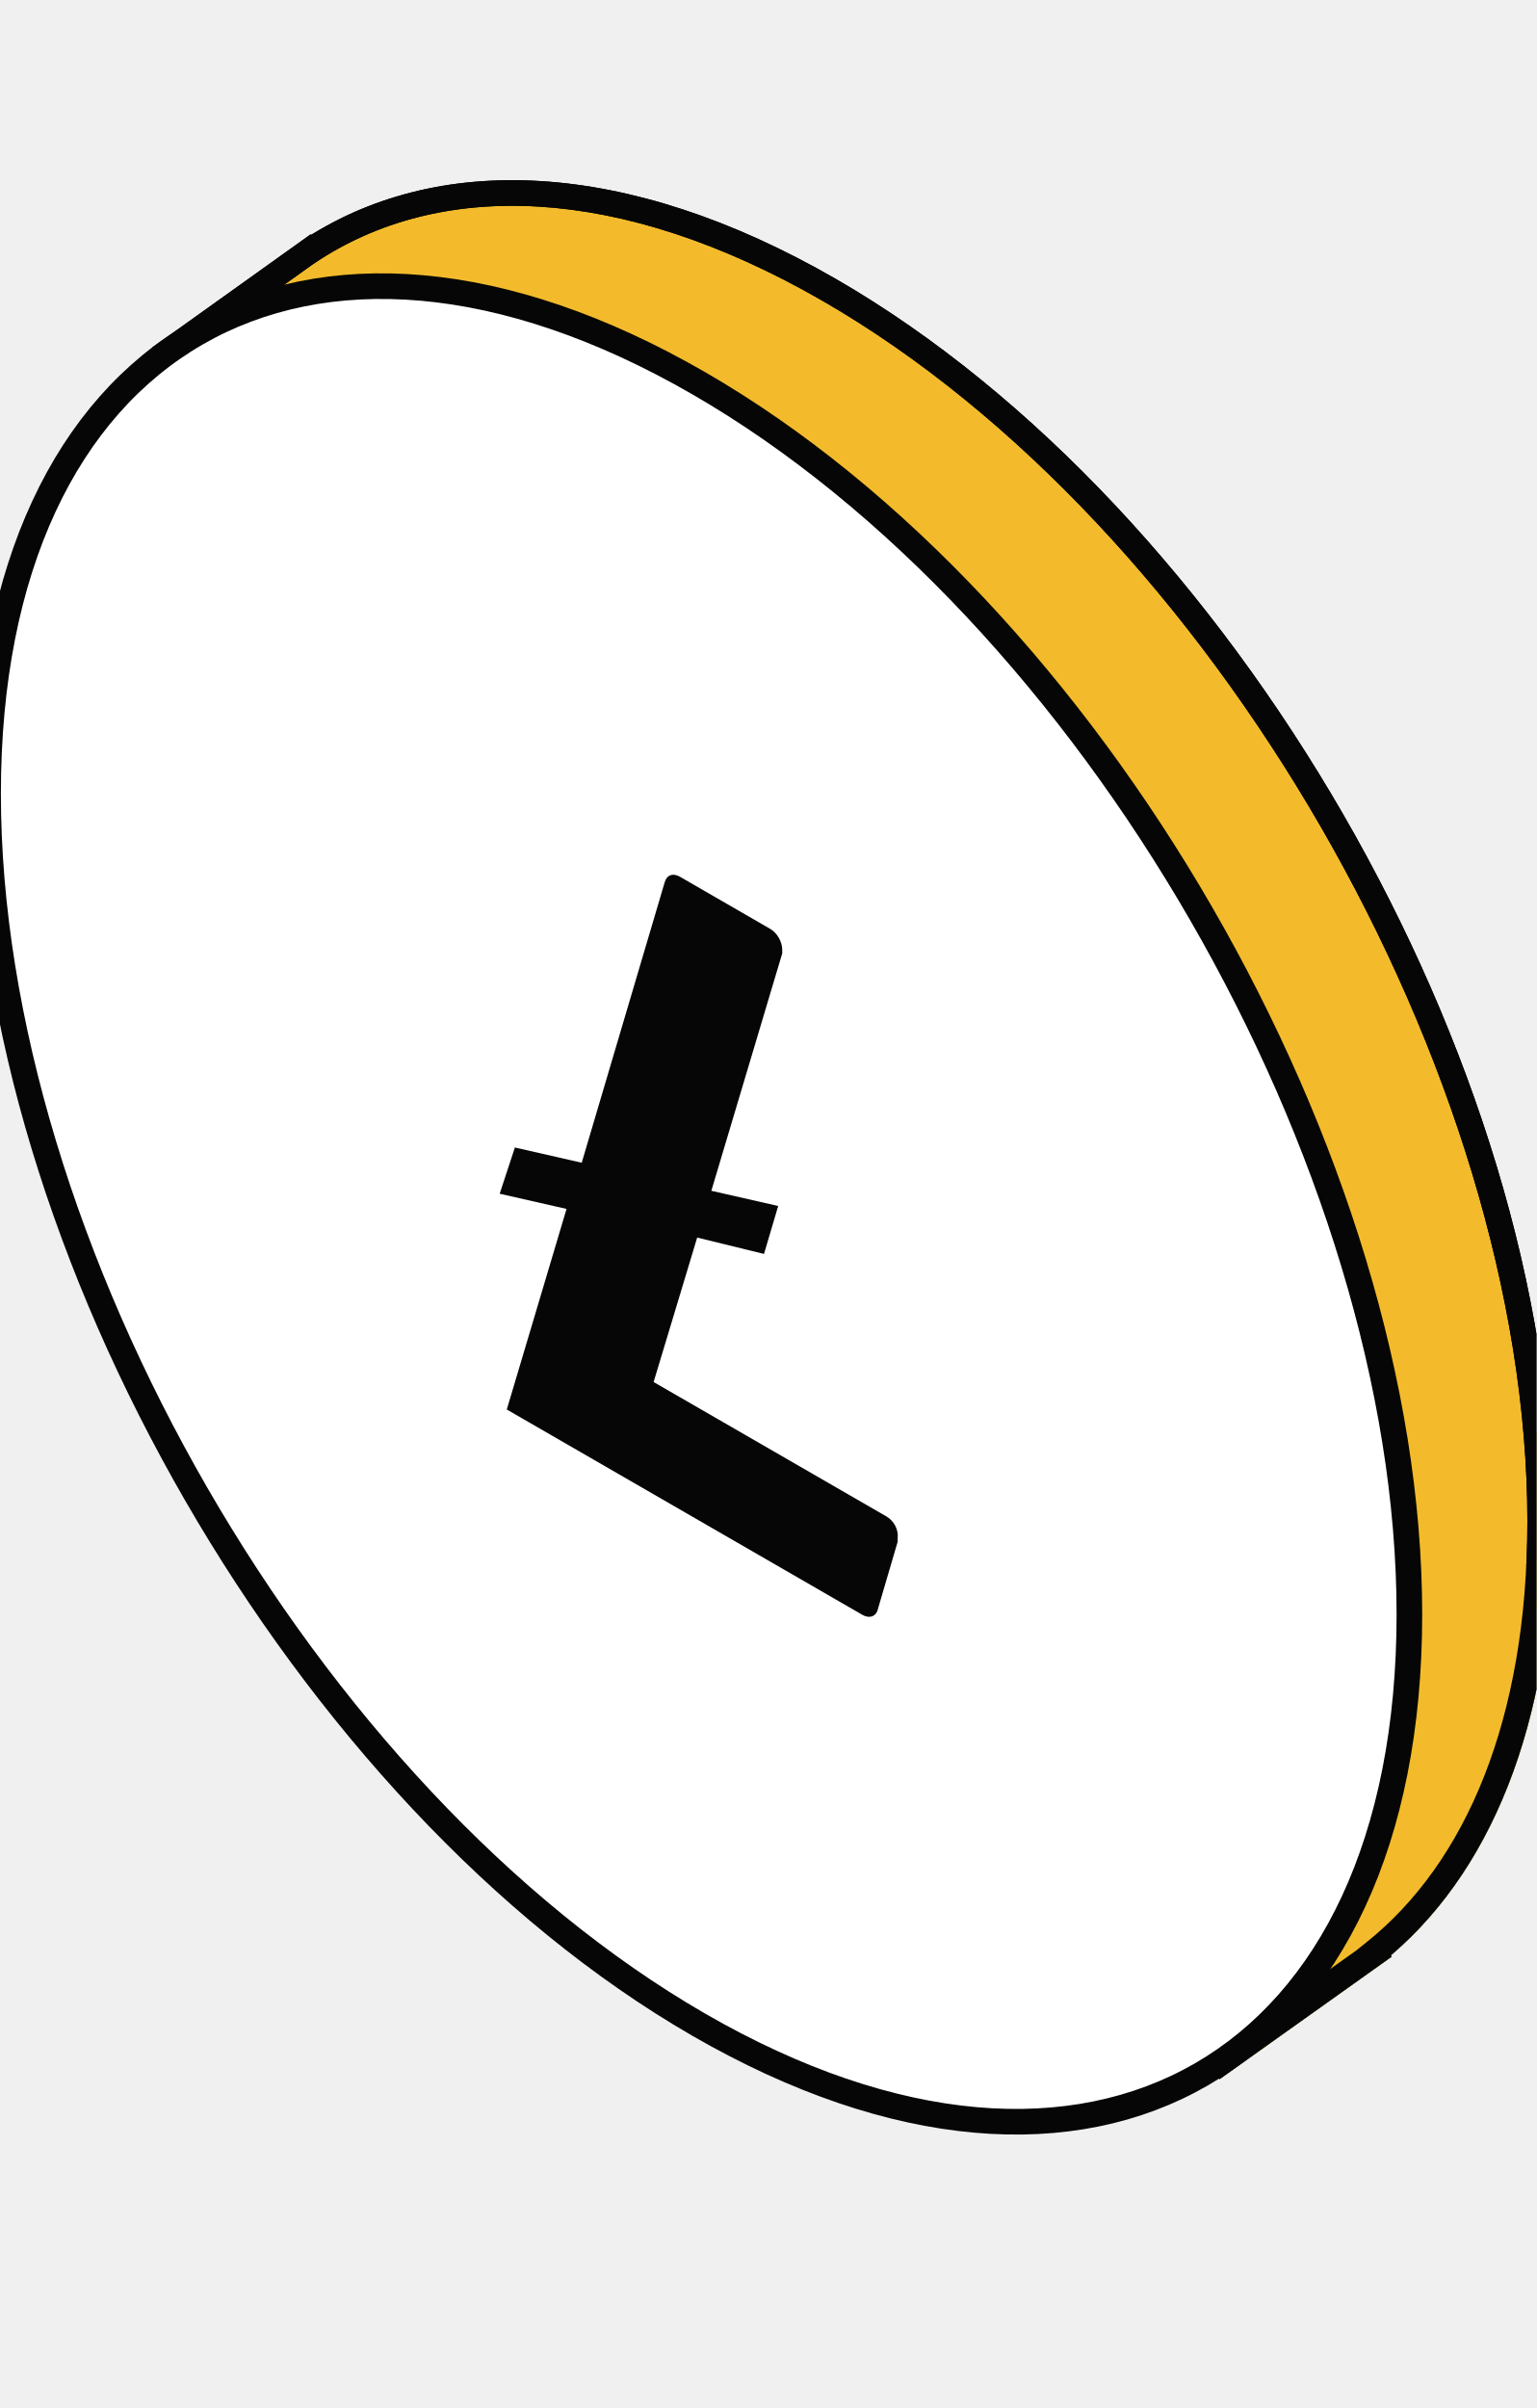
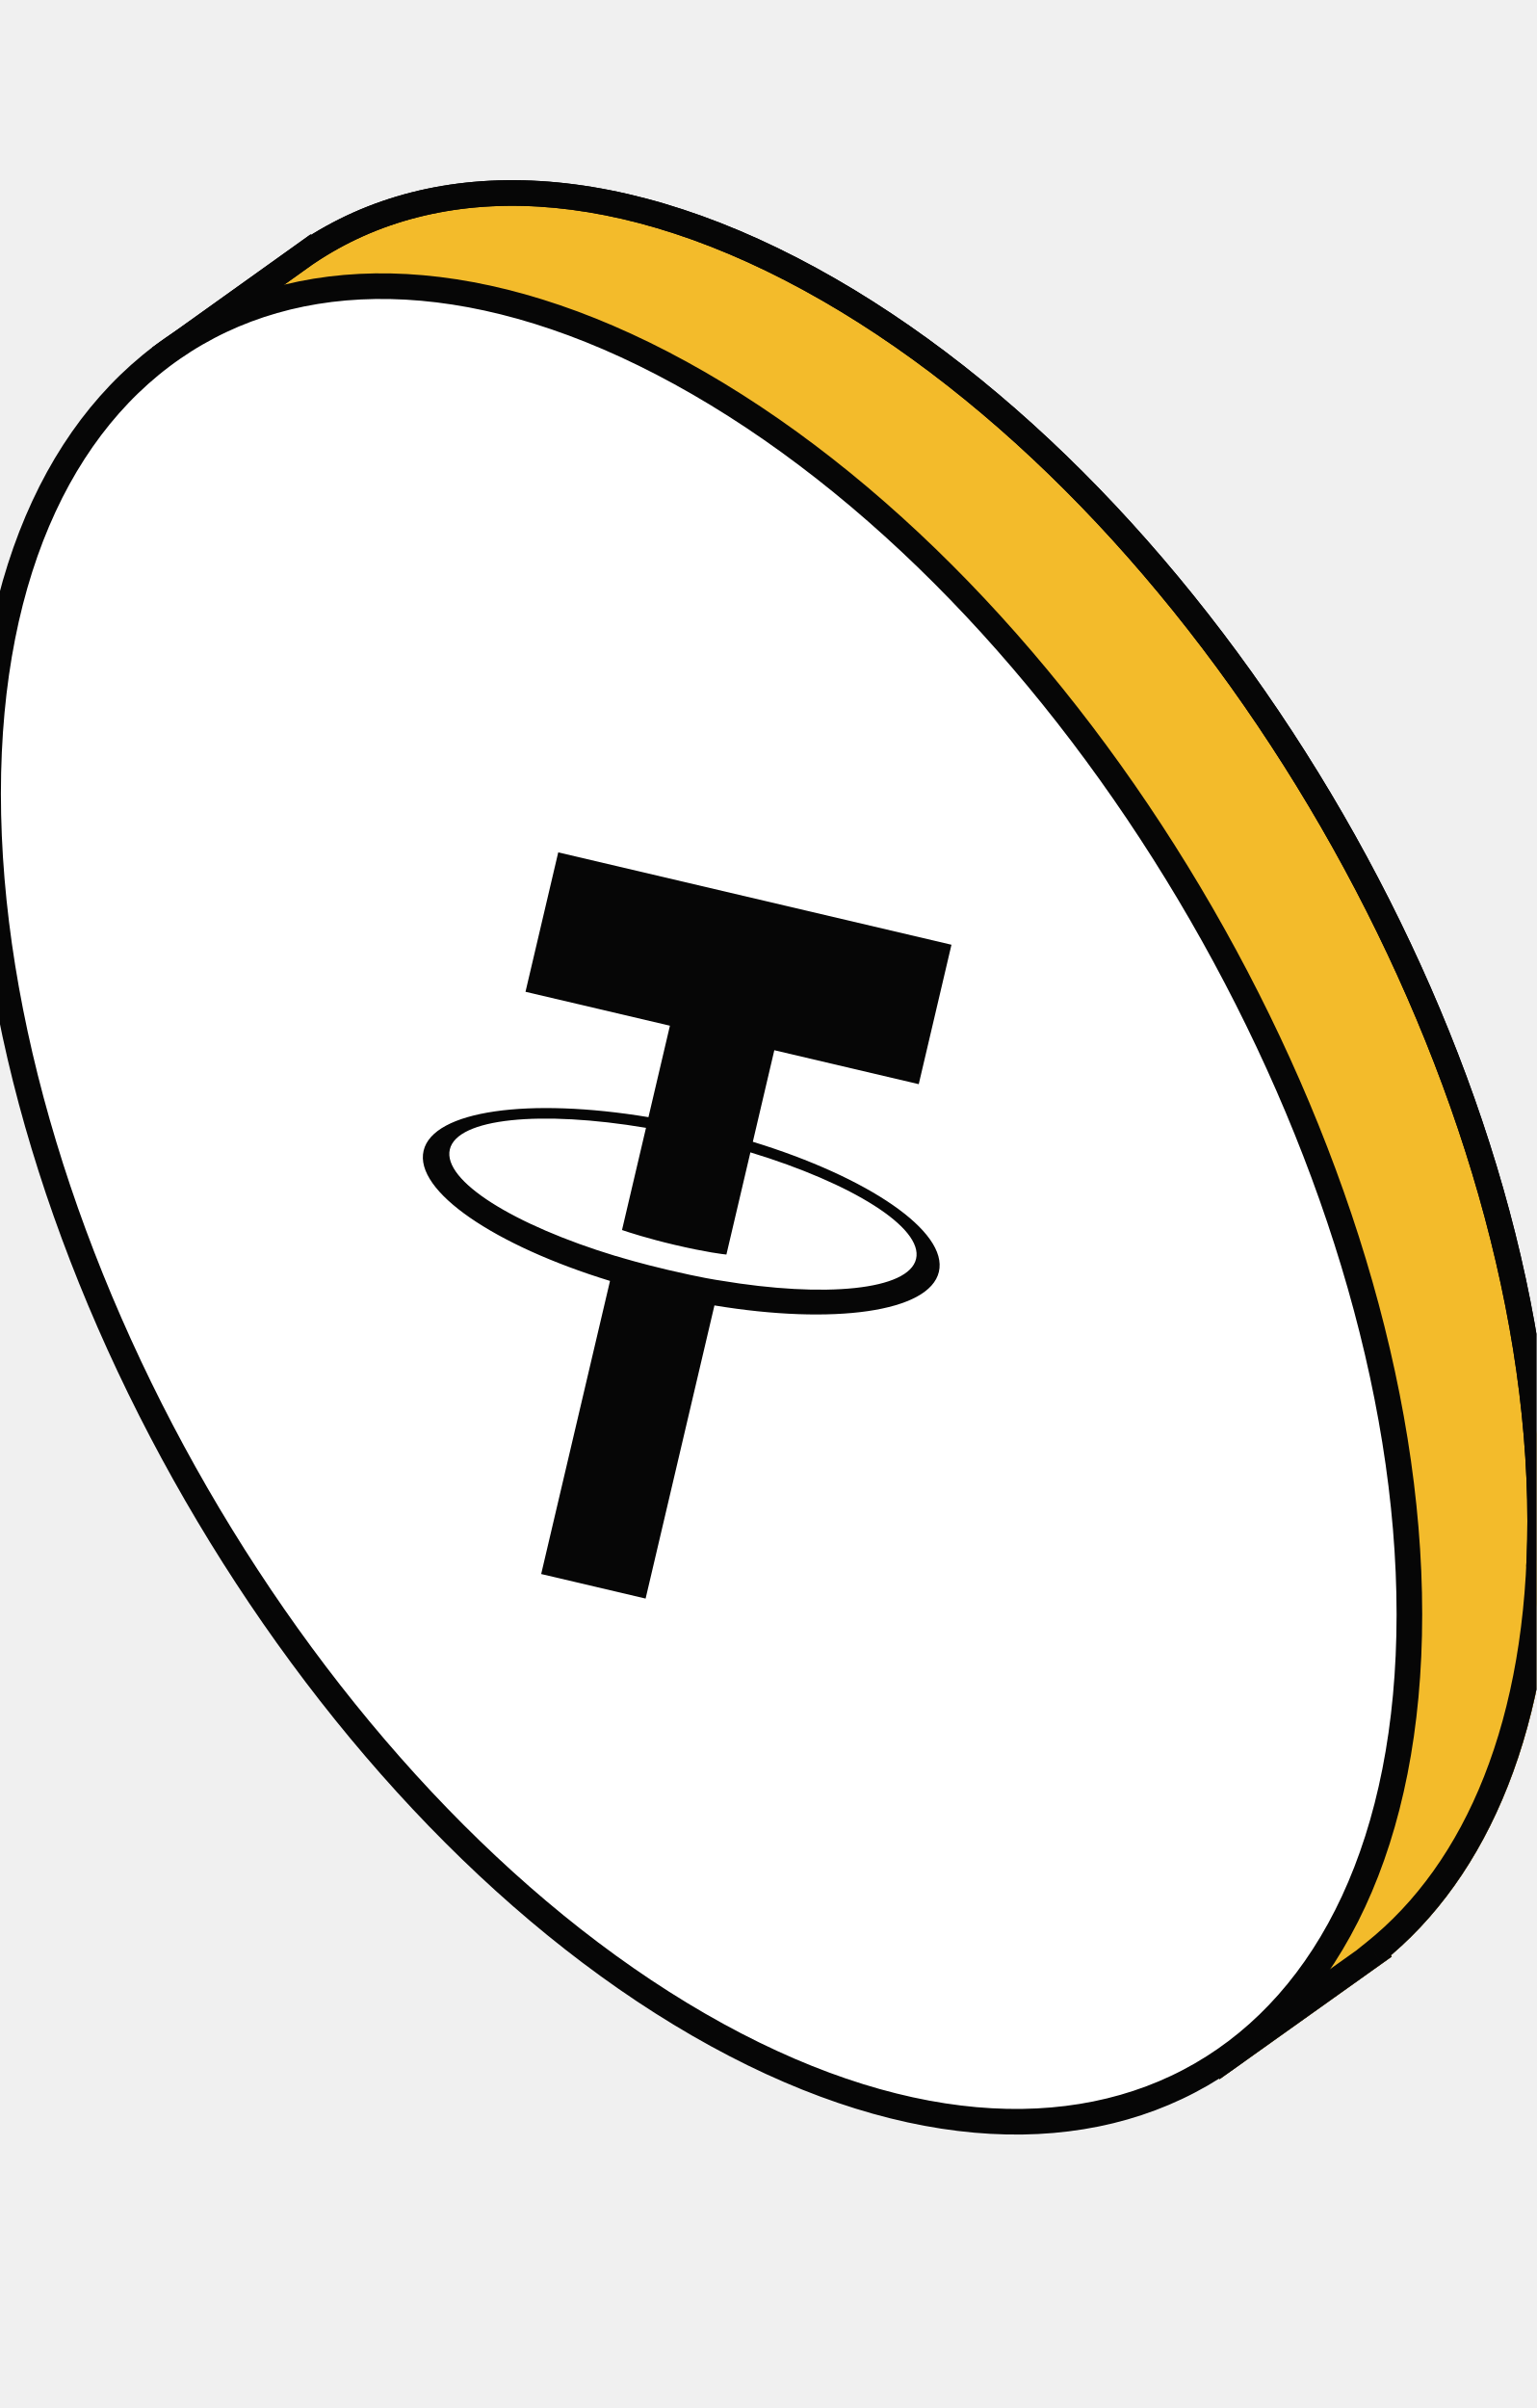
<svg xmlns="http://www.w3.org/2000/svg" width="90" height="141" viewBox="0 0 90 141" fill="none">
-   <g clip-path="url(#clip0_46_1000)">
-     <g clip-path="url(#clip1_46_1000)">
-       <g clip-path="url(#clip2_46_1000)">
-         <path fill-rule="evenodd" clip-rule="evenodd" d="M80.474 114.334C86.544 109.487 90.2 100.828 90.2 89.071C90.2 62.53 71.567 30.256 48.581 16.985C36.481 9.999 25.588 9.672 17.983 14.8L17.981 14.796L17.817 14.913C17.63 15.042 17.445 15.174 17.263 15.309L9.915 20.561L11.101 22.485C8.449 27.277 6.962 33.516 6.962 41.014C6.962 67.555 25.595 99.829 48.581 113.1C56.562 117.708 64.019 119.419 70.352 118.578L71.643 120.672L80.497 114.37L80.474 114.334Z" fill="#F3BB2B" />
-         <path d="M80.474 114.334L80.006 113.748L79.483 114.165L79.839 114.732L80.474 114.334ZM17.983 14.8L17.348 15.198L17.76 15.855L18.403 15.421L17.983 14.8ZM17.981 14.796L18.616 14.397L18.193 13.722L17.545 14.185L17.981 14.796ZM17.817 14.913L18.242 15.531L18.253 15.523L17.817 14.913ZM17.263 15.309L17.699 15.919L17.709 15.912L17.263 15.309ZM9.915 20.561L9.479 19.951L8.909 20.358L9.276 20.955L9.915 20.561ZM11.101 22.485L11.757 22.848L11.969 22.464L11.739 22.091L11.101 22.485ZM70.352 118.578L70.991 118.185L70.736 117.771L70.254 117.835L70.352 118.578ZM71.643 120.672L71.005 121.065L71.425 121.747L72.078 121.283L71.643 120.672ZM80.497 114.37L80.931 114.981L81.508 114.57L81.132 113.971L80.497 114.37ZM89.45 89.071C89.45 100.686 85.84 109.09 80.006 113.748L80.942 114.92C87.249 109.884 90.95 100.969 90.95 89.071H89.45ZM48.206 17.634C59.558 24.188 69.877 35.465 77.361 48.426C84.844 61.388 89.45 75.963 89.45 89.071H90.95C90.95 75.638 86.24 60.805 78.66 47.676C71.08 34.548 60.59 23.052 48.956 16.335L48.206 17.634ZM18.403 15.421C25.684 10.512 36.25 10.732 48.206 17.634L48.956 16.335C36.713 9.267 25.492 8.832 17.564 14.178L18.403 15.421ZM18.619 14.401L18.616 14.397L17.346 15.194L17.348 15.198L18.619 14.401ZM17.545 14.185L17.381 14.303L18.253 15.523L18.417 15.406L17.545 14.185ZM17.709 15.912C17.885 15.781 18.063 15.655 18.242 15.531L17.391 14.296C17.197 14.429 17.006 14.566 16.816 14.707L17.709 15.912ZM16.827 14.699L9.479 19.951L10.351 21.171L17.699 15.919L16.827 14.699ZM9.276 20.955L10.463 22.878L11.739 22.091L10.553 20.167L9.276 20.955ZM7.712 41.014C7.712 33.611 9.18 27.504 11.757 22.848L10.445 22.121C7.717 27.05 6.212 33.421 6.212 41.014H7.712ZM48.956 112.451C37.604 105.897 27.284 94.62 19.801 81.659C12.318 68.697 7.712 54.122 7.712 41.014H6.212C6.212 54.447 10.922 69.28 18.502 82.409C26.082 95.537 36.572 107.033 48.206 113.75L48.956 112.451ZM70.254 117.835C64.128 118.648 56.838 117.002 48.956 112.451L48.206 113.75C56.286 118.415 63.909 120.19 70.451 119.322L70.254 117.835ZM69.714 118.972L71.005 121.065L72.281 120.278L70.991 118.185L69.714 118.972ZM72.078 121.283L80.931 114.981L80.062 113.759L71.208 120.061L72.078 121.283ZM81.132 113.971L81.109 113.935L79.839 114.732L79.861 114.768L81.132 113.971Z" fill="#060606" />
-         <mask id="mask0_46_1000" style="mask-type:alpha" maskUnits="userSpaceOnUse" x="6" y="10" width="85" height="112">
-           <path fill-rule="evenodd" clip-rule="evenodd" d="M80.474 114.326C86.544 109.479 90.2 100.82 90.2 89.064C90.2 62.522 71.567 30.248 48.581 16.977C36.481 9.991 25.588 9.664 17.983 14.792L17.981 14.788L17.817 14.905C17.63 15.034 17.445 15.166 17.263 15.301L9.915 20.553L11.101 22.477C8.449 27.27 6.962 33.508 6.962 41.006C6.962 67.547 25.595 99.822 48.581 113.092C56.562 117.7 64.019 119.411 70.352 118.57L71.643 120.664L80.497 114.362L80.474 114.326Z" fill="#B0F127" />
-           <path d="M80.474 114.326L80.006 113.74L79.483 114.158L79.839 114.725L80.474 114.326ZM17.983 14.792L17.348 15.19L17.76 15.847L18.403 15.414L17.983 14.792ZM17.981 14.788L18.616 14.389L18.193 13.715L17.545 14.178L17.981 14.788ZM17.817 14.905L18.242 15.523L18.253 15.515L17.817 14.905ZM17.263 15.301L17.699 15.912L17.709 15.904L17.263 15.301ZM9.915 20.553L9.479 19.943L8.909 20.35L9.276 20.947L9.915 20.553ZM11.101 22.477L11.757 22.84L11.969 22.456L11.739 22.083L11.101 22.477ZM70.352 118.57L70.991 118.177L70.736 117.763L70.254 117.827L70.352 118.57ZM71.643 120.664L71.005 121.057L71.425 121.739L72.078 121.275L71.643 120.664ZM80.497 114.362L80.931 114.973L81.508 114.562L81.132 113.963L80.497 114.362ZM89.45 89.064C89.45 100.678 85.84 109.082 80.006 113.74L80.942 114.912C87.249 109.877 90.95 100.961 90.95 89.064H89.45ZM48.206 17.626C59.558 24.18 69.877 35.457 77.361 48.419C84.844 61.38 89.45 75.955 89.45 89.064H90.95C90.95 75.63 86.24 60.798 78.66 47.669C71.08 34.54 60.59 23.044 48.956 16.327L48.206 17.626ZM18.403 15.414C25.684 10.504 36.25 10.724 48.206 17.626L48.956 16.327C36.713 9.259 25.492 8.824 17.564 14.17L18.403 15.414ZM18.619 14.393L18.616 14.389L17.346 15.187L17.348 15.19L18.619 14.393ZM17.545 14.178L17.381 14.295L18.253 15.515L18.417 15.398L17.545 14.178ZM17.709 15.904C17.885 15.774 18.063 15.647 18.242 15.523L17.391 14.288C17.197 14.421 17.006 14.558 16.816 14.699L17.709 15.904ZM16.827 14.691L9.479 19.943L10.351 21.163L17.699 15.912L16.827 14.691ZM9.276 20.947L10.463 22.87L11.739 22.083L10.553 20.16L9.276 20.947ZM7.712 41.006C7.712 33.603 9.18 27.497 11.757 22.84L10.445 22.113C7.717 27.043 6.212 33.413 6.212 41.006H7.712ZM48.956 112.443C37.604 105.889 27.284 94.612 19.801 81.651C12.318 68.689 7.712 54.114 7.712 41.006H6.212C6.212 54.439 10.922 69.272 18.502 82.401C26.082 95.53 36.572 107.025 48.206 113.742L48.956 112.443ZM70.254 117.827C64.128 118.64 56.838 116.994 48.956 112.443L48.206 113.742C56.286 118.407 63.909 120.182 70.451 119.314L70.254 117.827ZM69.714 118.964L71.005 121.057L72.281 120.27L70.991 118.177L69.714 118.964ZM72.078 121.275L80.931 114.973L80.062 113.751L71.208 120.053L72.078 121.275ZM81.132 113.963L81.109 113.927L79.839 114.725L79.861 114.761L81.132 113.963Z" fill="#060606" />
-         </mask>
-         <g mask="url(#mask0_46_1000)">
-           <path d="M139.91 62.543L51.868 113.374L51.868 157.087L139.91 106.256L139.91 62.543Z" fill="#F3BB2B" />
-         </g>
-         <path d="M80.474 114.334L80.006 113.748L79.483 114.165L79.839 114.732L80.474 114.334ZM17.983 14.8L17.348 15.198L17.76 15.855L18.403 15.421L17.983 14.8ZM17.981 14.796L18.616 14.397L18.193 13.722L17.545 14.185L17.981 14.796ZM17.817 14.913L18.242 15.531L18.253 15.523L17.817 14.913ZM17.263 15.309L17.699 15.919L17.709 15.912L17.263 15.309ZM9.915 20.561L9.479 19.951L8.909 20.358L9.276 20.955L9.915 20.561ZM11.101 22.485L11.757 22.848L11.969 22.464L11.739 22.091L11.101 22.485ZM70.352 118.578L70.991 118.185L70.736 117.771L70.254 117.835L70.352 118.578ZM71.643 120.672L71.005 121.065L71.425 121.747L72.078 121.283L71.643 120.672ZM80.497 114.37L80.931 114.981L81.508 114.57L81.132 113.971L80.497 114.37ZM89.45 89.071C89.45 100.686 85.84 109.09 80.006 113.748L80.942 114.92C87.249 109.884 90.95 100.969 90.95 89.071H89.45ZM48.206 17.634C59.558 24.188 69.877 35.465 77.361 48.426C84.844 61.388 89.45 75.963 89.45 89.071H90.95C90.95 75.638 86.24 60.805 78.66 47.676C71.08 34.548 60.59 23.052 48.956 16.335L48.206 17.634ZM18.403 15.421C25.684 10.512 36.25 10.732 48.206 17.634L48.956 16.335C36.713 9.267 25.492 8.832 17.564 14.178L18.403 15.421ZM18.619 14.401L18.616 14.397L17.346 15.194L17.348 15.198L18.619 14.401ZM17.545 14.185L17.381 14.303L18.253 15.523L18.417 15.406L17.545 14.185ZM17.709 15.912C17.885 15.781 18.063 15.655 18.242 15.531L17.391 14.296C17.197 14.429 17.006 14.566 16.816 14.707L17.709 15.912ZM16.827 14.699L9.479 19.951L10.351 21.171L17.699 15.919L16.827 14.699ZM9.276 20.955L10.463 22.878L11.739 22.091L10.553 20.167L9.276 20.955ZM7.712 41.014C7.712 33.611 9.18 27.504 11.757 22.848L10.445 22.121C7.717 27.05 6.212 33.421 6.212 41.014H7.712ZM48.956 112.451C37.604 105.897 27.284 94.62 19.801 81.659C12.318 68.697 7.712 54.122 7.712 41.014H6.212C6.212 54.447 10.922 69.28 18.502 82.409C26.082 95.537 36.572 107.033 48.206 113.75L48.956 112.451ZM70.254 117.835C64.128 118.648 56.838 117.002 48.956 112.451L48.206 113.75C56.286 118.415 63.909 120.19 70.451 119.322L70.254 117.835ZM69.714 118.972L71.005 121.065L72.281 120.278L70.991 118.185L69.714 118.972ZM72.078 121.283L80.931 114.981L80.062 113.759L71.208 120.061L72.078 121.283ZM81.132 113.971L81.109 113.935L79.839 114.732L79.861 114.768L81.132 113.971Z" fill="#060606" />
-         <path d="M40.922 118.555C63.907 131.826 82.541 121.068 82.541 94.526C82.541 67.985 63.907 35.711 40.922 22.44C17.936 9.169 -0.698 19.927 -0.698 46.469C-0.698 73.01 17.936 105.285 40.922 118.555Z" fill="white" />
-         <mask id="mask1_46_1000" style="mask-type:alpha" maskUnits="userSpaceOnUse" x="-1" y="16" width="84" height="109">
-           <path d="M40.923 118.555C63.908 131.826 82.542 121.068 82.542 94.526C82.542 67.985 63.908 35.711 40.923 22.44C17.937 9.169 -0.697 19.927 -0.697 46.469C-0.697 73.01 17.937 105.285 40.923 118.555Z" fill="#B0F127" />
-         </mask>
-         <g mask="url(#mask1_46_1000)">
-           <path d="M51.921 88.799L38.279 80.924L40.83 72.466L44.744 73.424L45.575 70.617L41.66 69.726L45.812 55.824V55.618C45.812 55.139 45.515 54.626 45.1 54.386L39.822 51.338C39.406 51.099 39.05 51.236 38.932 51.646L34.069 68.083L30.154 67.192L29.264 69.898L33.179 70.788L29.68 82.533L50.497 94.552C50.912 94.792 51.268 94.655 51.387 94.312L52.573 90.272V90.066C52.632 89.553 52.336 89.039 51.921 88.799Z" fill="#060606" />
-         </g>
-         <path d="M40.922 118.555C63.907 131.826 82.541 121.068 82.541 94.526C82.541 67.985 63.907 35.711 40.922 22.44C17.936 9.169 -0.698 19.927 -0.698 46.469C-0.698 73.01 17.936 105.285 40.922 118.555Z" stroke="#060606" stroke-width="1.5" />
+   <g clip-path="url(#clip0_274_138)">
+     <g clip-path="url(#clip1_274_138)">
+       <path fill-rule="evenodd" clip-rule="evenodd" d="M80.474 114.334C86.544 109.487 90.2 100.828 90.2 89.071C90.2 62.53 71.567 30.256 48.581 16.985C36.481 9.999 25.588 9.672 17.983 14.8L17.981 14.796L17.817 14.913C17.63 15.042 17.445 15.174 17.263 15.309L9.915 20.561L11.101 22.485C8.449 27.277 6.962 33.516 6.962 41.014C6.962 67.555 25.595 99.829 48.581 113.1C56.562 117.708 64.019 119.419 70.352 118.578L71.643 120.672L80.497 114.37L80.474 114.334Z" fill="#F3BB2B" />
+       <path d="M80.474 114.334L80.006 113.748L79.483 114.165L79.839 114.732L80.474 114.334ZM17.983 14.8L17.348 15.198L17.76 15.855L18.403 15.421L17.983 14.8ZM17.981 14.796L18.616 14.397L18.193 13.722L17.545 14.185L17.981 14.796ZM17.817 14.913L18.242 15.531L18.253 15.523L17.817 14.913ZM17.263 15.309L17.699 15.919L17.709 15.912L17.263 15.309ZM9.915 20.561L9.479 19.951L8.909 20.358L9.276 20.955L9.915 20.561ZM11.101 22.485L11.757 22.848L11.969 22.464L11.739 22.091L11.101 22.485ZM70.352 118.578L70.991 118.185L70.736 117.771L70.254 117.835L70.352 118.578ZM71.643 120.672L71.005 121.065L71.425 121.747L72.078 121.283L71.643 120.672ZM80.497 114.37L80.931 114.981L81.508 114.57L81.132 113.971L80.497 114.37ZM89.45 89.071C89.45 100.686 85.84 109.09 80.006 113.748L80.942 114.92C87.249 109.884 90.95 100.969 90.95 89.071H89.45ZM48.206 17.634C59.558 24.188 69.877 35.465 77.361 48.426C84.844 61.388 89.45 75.963 89.45 89.071H90.95C90.95 75.638 86.24 60.805 78.66 47.676C71.08 34.548 60.59 23.052 48.956 16.335L48.206 17.634ZM18.403 15.421C25.684 10.512 36.25 10.732 48.206 17.634L48.956 16.335C36.713 9.267 25.492 8.832 17.564 14.178L18.403 15.421ZM18.619 14.401L18.616 14.397L17.346 15.194L17.348 15.198L18.619 14.401ZM17.545 14.185L17.381 14.303L18.253 15.523L18.417 15.406L17.545 14.185ZM17.709 15.912C17.885 15.781 18.063 15.655 18.242 15.531L17.391 14.296C17.197 14.429 17.006 14.566 16.816 14.707L17.709 15.912ZM16.827 14.699L9.479 19.951L10.351 21.171L17.699 15.919L16.827 14.699ZM9.276 20.955L10.463 22.878L11.739 22.091L10.553 20.167L9.276 20.955ZM7.712 41.014C7.712 33.611 9.18 27.504 11.757 22.848L10.445 22.121C7.717 27.05 6.212 33.421 6.212 41.014H7.712ZM48.956 112.451C37.604 105.897 27.284 94.62 19.801 81.659C12.318 68.697 7.712 54.122 7.712 41.014H6.212C6.212 54.447 10.922 69.28 18.502 82.409C26.082 95.537 36.572 107.033 48.206 113.75L48.956 112.451ZM70.254 117.835C64.128 118.648 56.838 117.002 48.956 112.451L48.206 113.75C56.286 118.415 63.909 120.19 70.451 119.322L70.254 117.835ZM69.714 118.972L71.005 121.065L72.281 120.278L70.991 118.185L69.714 118.972ZM72.078 121.283L80.931 114.981L80.062 113.759L71.208 120.061L72.078 121.283ZM81.132 113.971L81.109 113.935L79.839 114.732L79.861 114.768L81.132 113.971Z" fill="#060606" />
+       <mask id="mask0_274_138" style="mask-type:alpha" maskUnits="userSpaceOnUse" x="6" y="10" width="85" height="112">
+         <path fill-rule="evenodd" clip-rule="evenodd" d="M80.474 114.326C86.544 109.479 90.2 100.82 90.2 89.064C90.2 62.522 71.567 30.248 48.581 16.977C36.481 9.991 25.588 9.664 17.983 14.792L17.981 14.788L17.817 14.905C17.63 15.034 17.445 15.166 17.263 15.301L9.915 20.553L11.101 22.477C8.449 27.27 6.962 33.508 6.962 41.006C6.962 67.547 25.595 99.822 48.581 113.092C56.562 117.7 64.019 119.411 70.352 118.57L71.643 120.664L80.497 114.362L80.474 114.326Z" fill="#B0F127" />
+         <path d="M80.474 114.326L80.006 113.74L79.483 114.158L79.839 114.725L80.474 114.326ZM17.983 14.792L17.348 15.19L17.76 15.847L18.403 15.414L17.983 14.792ZM17.981 14.788L18.616 14.389L18.193 13.715L17.545 14.178L17.981 14.788ZM17.817 14.905L18.242 15.523L18.253 15.515L17.817 14.905ZM17.263 15.301L17.699 15.912L17.709 15.904L17.263 15.301ZM9.915 20.553L9.479 19.943L8.909 20.35L9.276 20.947L9.915 20.553ZM11.101 22.477L11.757 22.84L11.969 22.456L11.739 22.083L11.101 22.477ZM70.352 118.57L70.991 118.177L70.736 117.763L70.254 117.827L70.352 118.57ZM71.643 120.664L71.005 121.057L71.425 121.739L72.078 121.275L71.643 120.664ZM80.497 114.362L80.931 114.973L81.508 114.562L81.132 113.963L80.497 114.362ZM89.45 89.064C89.45 100.678 85.84 109.082 80.006 113.74L80.942 114.912C87.249 109.877 90.95 100.961 90.95 89.064H89.45ZM48.206 17.626C59.558 24.18 69.877 35.457 77.361 48.419C84.844 61.38 89.45 75.955 89.45 89.064H90.95C90.95 75.63 86.24 60.798 78.66 47.669C71.08 34.54 60.59 23.044 48.956 16.327L48.206 17.626ZM18.403 15.414C25.684 10.504 36.25 10.724 48.206 17.626L48.956 16.327C36.713 9.259 25.492 8.824 17.564 14.17L18.403 15.414ZM18.619 14.393L18.616 14.389L17.346 15.187L17.348 15.19L18.619 14.393ZM17.545 14.178L17.381 14.295L18.253 15.515L18.417 15.398L17.545 14.178ZM17.709 15.904C17.885 15.774 18.063 15.647 18.242 15.523L17.391 14.288C17.197 14.421 17.006 14.558 16.816 14.699L17.709 15.904ZM16.827 14.691L9.479 19.943L10.351 21.163L17.699 15.912L16.827 14.691ZM9.276 20.947L10.463 22.87L11.739 22.083L10.553 20.16L9.276 20.947ZM7.712 41.006C7.712 33.603 9.18 27.497 11.757 22.84L10.445 22.113C7.717 27.043 6.212 33.413 6.212 41.006H7.712ZM48.956 112.443C37.604 105.889 27.284 94.612 19.801 81.651C12.318 68.689 7.712 54.114 7.712 41.006H6.212C6.212 54.439 10.922 69.272 18.502 82.401C26.082 95.53 36.572 107.025 48.206 113.742L48.956 112.443ZM70.254 117.827C64.128 118.64 56.838 116.994 48.956 112.443L48.206 113.742C56.286 118.407 63.909 120.182 70.451 119.314L70.254 117.827ZM69.714 118.964L71.005 121.057L72.281 120.27L70.991 118.177L69.714 118.964ZM72.078 121.275L80.931 114.973L80.062 113.751L71.208 120.053L72.078 121.275ZM81.132 113.963L81.109 113.927L79.839 114.725L79.861 114.761L81.132 113.963Z" fill="#060606" />
+       </mask>
+       <g mask="url(#mask0_274_138)">
+         <path d="M139.91 62.543L51.868 113.374L51.868 157.087L139.91 106.256L139.91 62.543Z" fill="#F3BB2B" />
      </g>
+       <path d="M80.474 114.334L80.006 113.748L79.483 114.165L79.839 114.732L80.474 114.334ZM17.983 14.8L17.348 15.198L17.76 15.855L18.403 15.421L17.983 14.8ZM17.981 14.796L18.616 14.397L18.193 13.722L17.545 14.185L17.981 14.796ZM17.817 14.913L18.242 15.531L18.253 15.523L17.817 14.913ZM17.263 15.309L17.699 15.919L17.709 15.912L17.263 15.309ZM9.915 20.561L9.479 19.951L8.909 20.358L9.276 20.955L9.915 20.561ZM11.101 22.485L11.757 22.848L11.969 22.464L11.739 22.091L11.101 22.485ZM70.352 118.578L70.991 118.185L70.736 117.771L70.254 117.835L70.352 118.578ZM71.643 120.672L71.005 121.065L71.425 121.747L72.078 121.283L71.643 120.672ZM80.497 114.37L80.931 114.981L81.508 114.57L81.132 113.971L80.497 114.37ZM89.45 89.071C89.45 100.686 85.84 109.09 80.006 113.748L80.942 114.92C87.249 109.884 90.95 100.969 90.95 89.071H89.45ZM48.206 17.634C59.558 24.188 69.877 35.465 77.361 48.426C84.844 61.388 89.45 75.963 89.45 89.071H90.95C90.95 75.638 86.24 60.805 78.66 47.676C71.08 34.548 60.59 23.052 48.956 16.335L48.206 17.634ZM18.403 15.421C25.684 10.512 36.25 10.732 48.206 17.634L48.956 16.335C36.713 9.267 25.492 8.832 17.564 14.178L18.403 15.421ZM18.619 14.401L18.616 14.397L17.346 15.194L17.348 15.198L18.619 14.401ZM17.545 14.185L17.381 14.303L18.253 15.523L18.417 15.406L17.545 14.185ZM17.709 15.912C17.885 15.781 18.063 15.655 18.242 15.531L17.391 14.296C17.197 14.429 17.006 14.566 16.816 14.707L17.709 15.912ZM16.827 14.699L9.479 19.951L10.351 21.171L17.699 15.919L16.827 14.699ZM9.276 20.955L10.463 22.878L11.739 22.091L10.553 20.167L9.276 20.955ZM7.712 41.014C7.712 33.611 9.18 27.504 11.757 22.848L10.445 22.121C7.717 27.05 6.212 33.421 6.212 41.014H7.712ZM48.956 112.451C37.604 105.897 27.284 94.62 19.801 81.659C12.318 68.697 7.712 54.122 7.712 41.014H6.212C6.212 54.447 10.922 69.28 18.502 82.409C26.082 95.537 36.572 107.033 48.206 113.75L48.956 112.451ZM70.254 117.835C64.128 118.648 56.838 117.002 48.956 112.451L48.206 113.75C56.286 118.415 63.909 120.19 70.451 119.322L70.254 117.835ZM69.714 118.972L71.005 121.065L72.281 120.278L70.991 118.185L69.714 118.972ZM72.078 121.283L80.931 114.981L80.062 113.759L71.208 120.061L72.078 121.283ZM81.132 113.971L81.109 113.935L79.839 114.732L79.861 114.768L81.132 113.971Z" fill="#060606" />
+       <path d="M40.922 118.555C63.907 131.826 82.541 121.068 82.541 94.526C82.541 67.985 63.907 35.711 40.922 22.44C17.936 9.169 -0.697 19.927 -0.697 46.469C-0.697 73.01 17.936 105.285 40.922 118.555Z" fill="white" />
+       <path d="M40.922 118.555C63.907 131.826 82.541 121.068 82.541 94.526C82.541 67.985 63.907 35.711 40.922 22.44C17.936 9.169 -0.697 19.927 -0.697 46.469C-0.697 73.01 17.936 105.285 40.922 118.555Z" stroke="#060606" stroke-width="1.5" />
+       <path d="M44.09 66.855L45.348 61.496L53.806 63.483L55.723 55.319L32.693 49.91L30.776 58.074L39.234 60.06L37.977 65.415C30.995 64.258 25.363 65.016 24.808 67.38C24.253 69.742 28.961 72.93 35.725 75.004L31.694 92.167L37.81 93.604L41.841 76.439C48.81 77.592 54.432 76.832 54.986 74.471C55.541 72.11 50.845 68.928 44.091 66.857M42.182 74.984L42.183 74.98C42.007 74.956 41.103 74.824 39.128 74.361C37.55 73.99 36.455 73.664 36.071 73.543L36.069 73.55C30.088 71.734 25.914 69.137 26.344 67.304C26.775 65.47 31.668 65.005 37.833 66.04L36.428 72.024C36.816 72.156 37.931 72.521 39.501 72.89C41.387 73.333 42.362 73.442 42.542 73.46L43.947 67.476C49.916 69.291 54.079 71.887 53.65 73.714C53.221 75.541 48.336 76.013 42.184 74.981" fill="#060606" />
    </g>
  </g>
  <defs>
-     <clipPath id="clip0_46_1000">
+     <clipPath id="clip0_274_138">
      <rect width="89.98" height="140.31" fill="white" />
    </clipPath>
-     <clipPath id="clip1_46_1000">
-       <rect width="89.98" height="140.31" fill="white" />
-     </clipPath>
-     <clipPath id="clip2_46_1000">
+     <clipPath id="clip1_274_138">
      <rect width="93" height="145" fill="white" transform="translate(-1.51001 -2.34497)" />
    </clipPath>
  </defs>
</svg>
